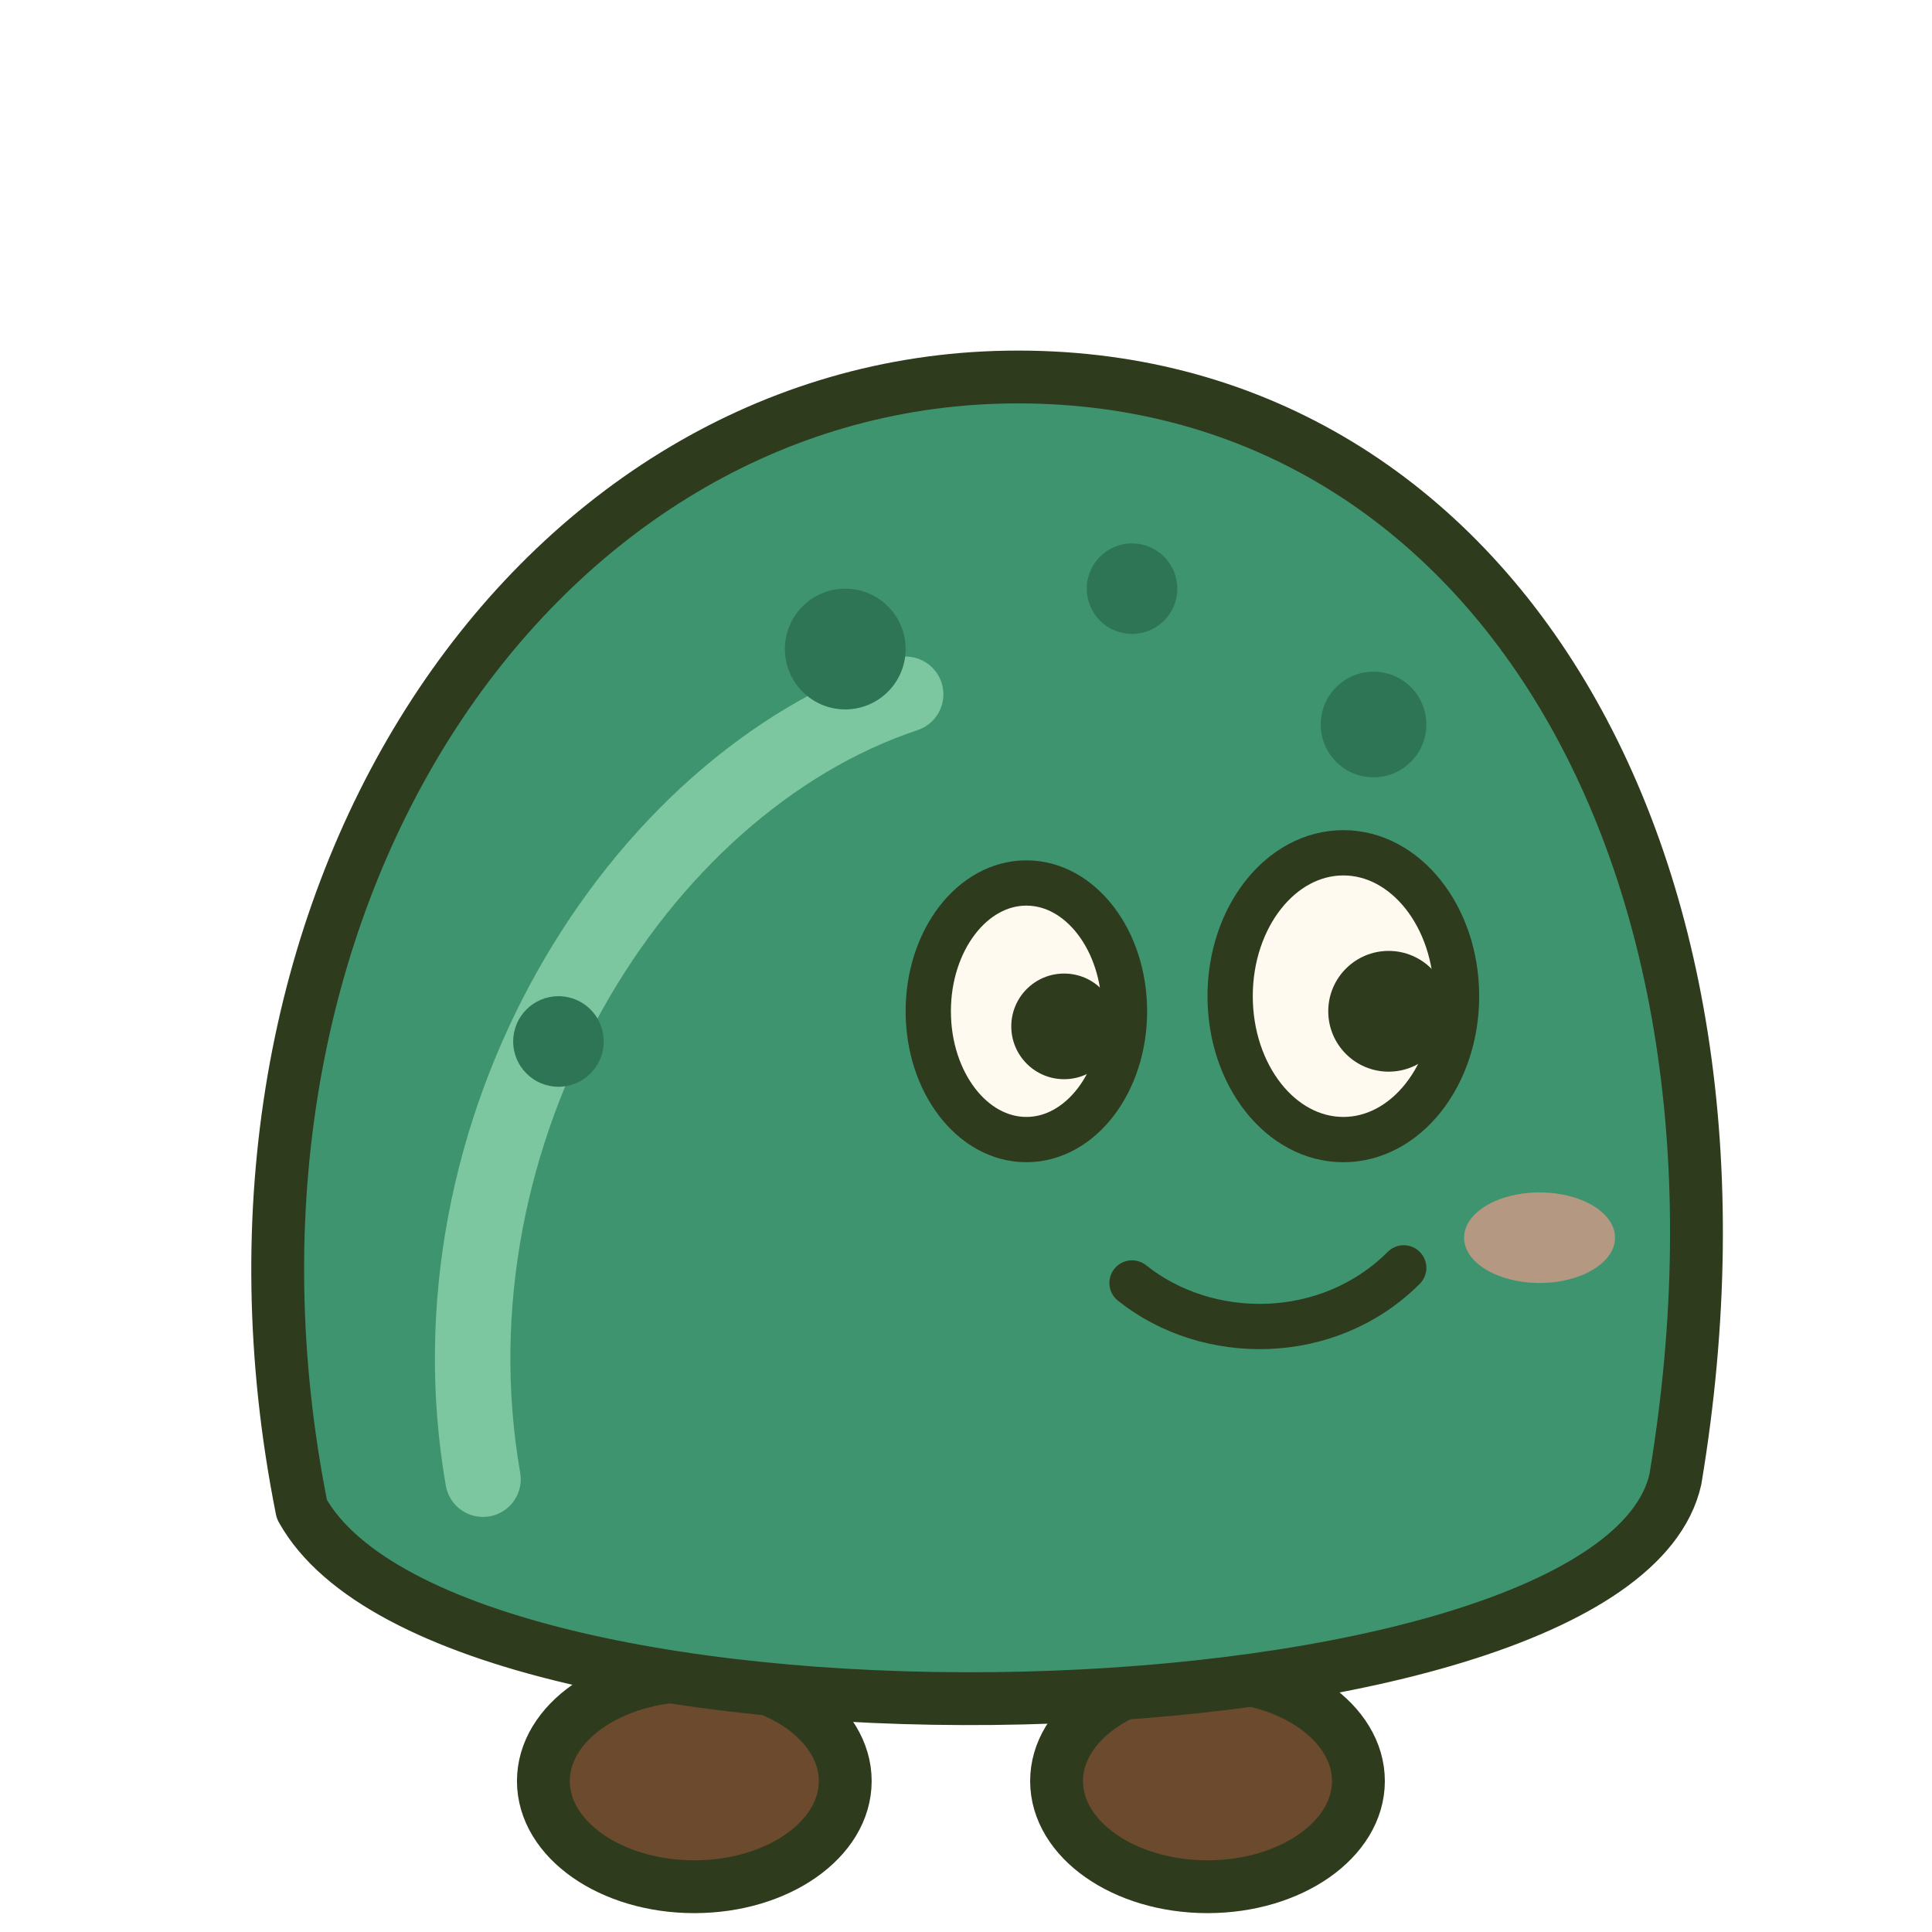
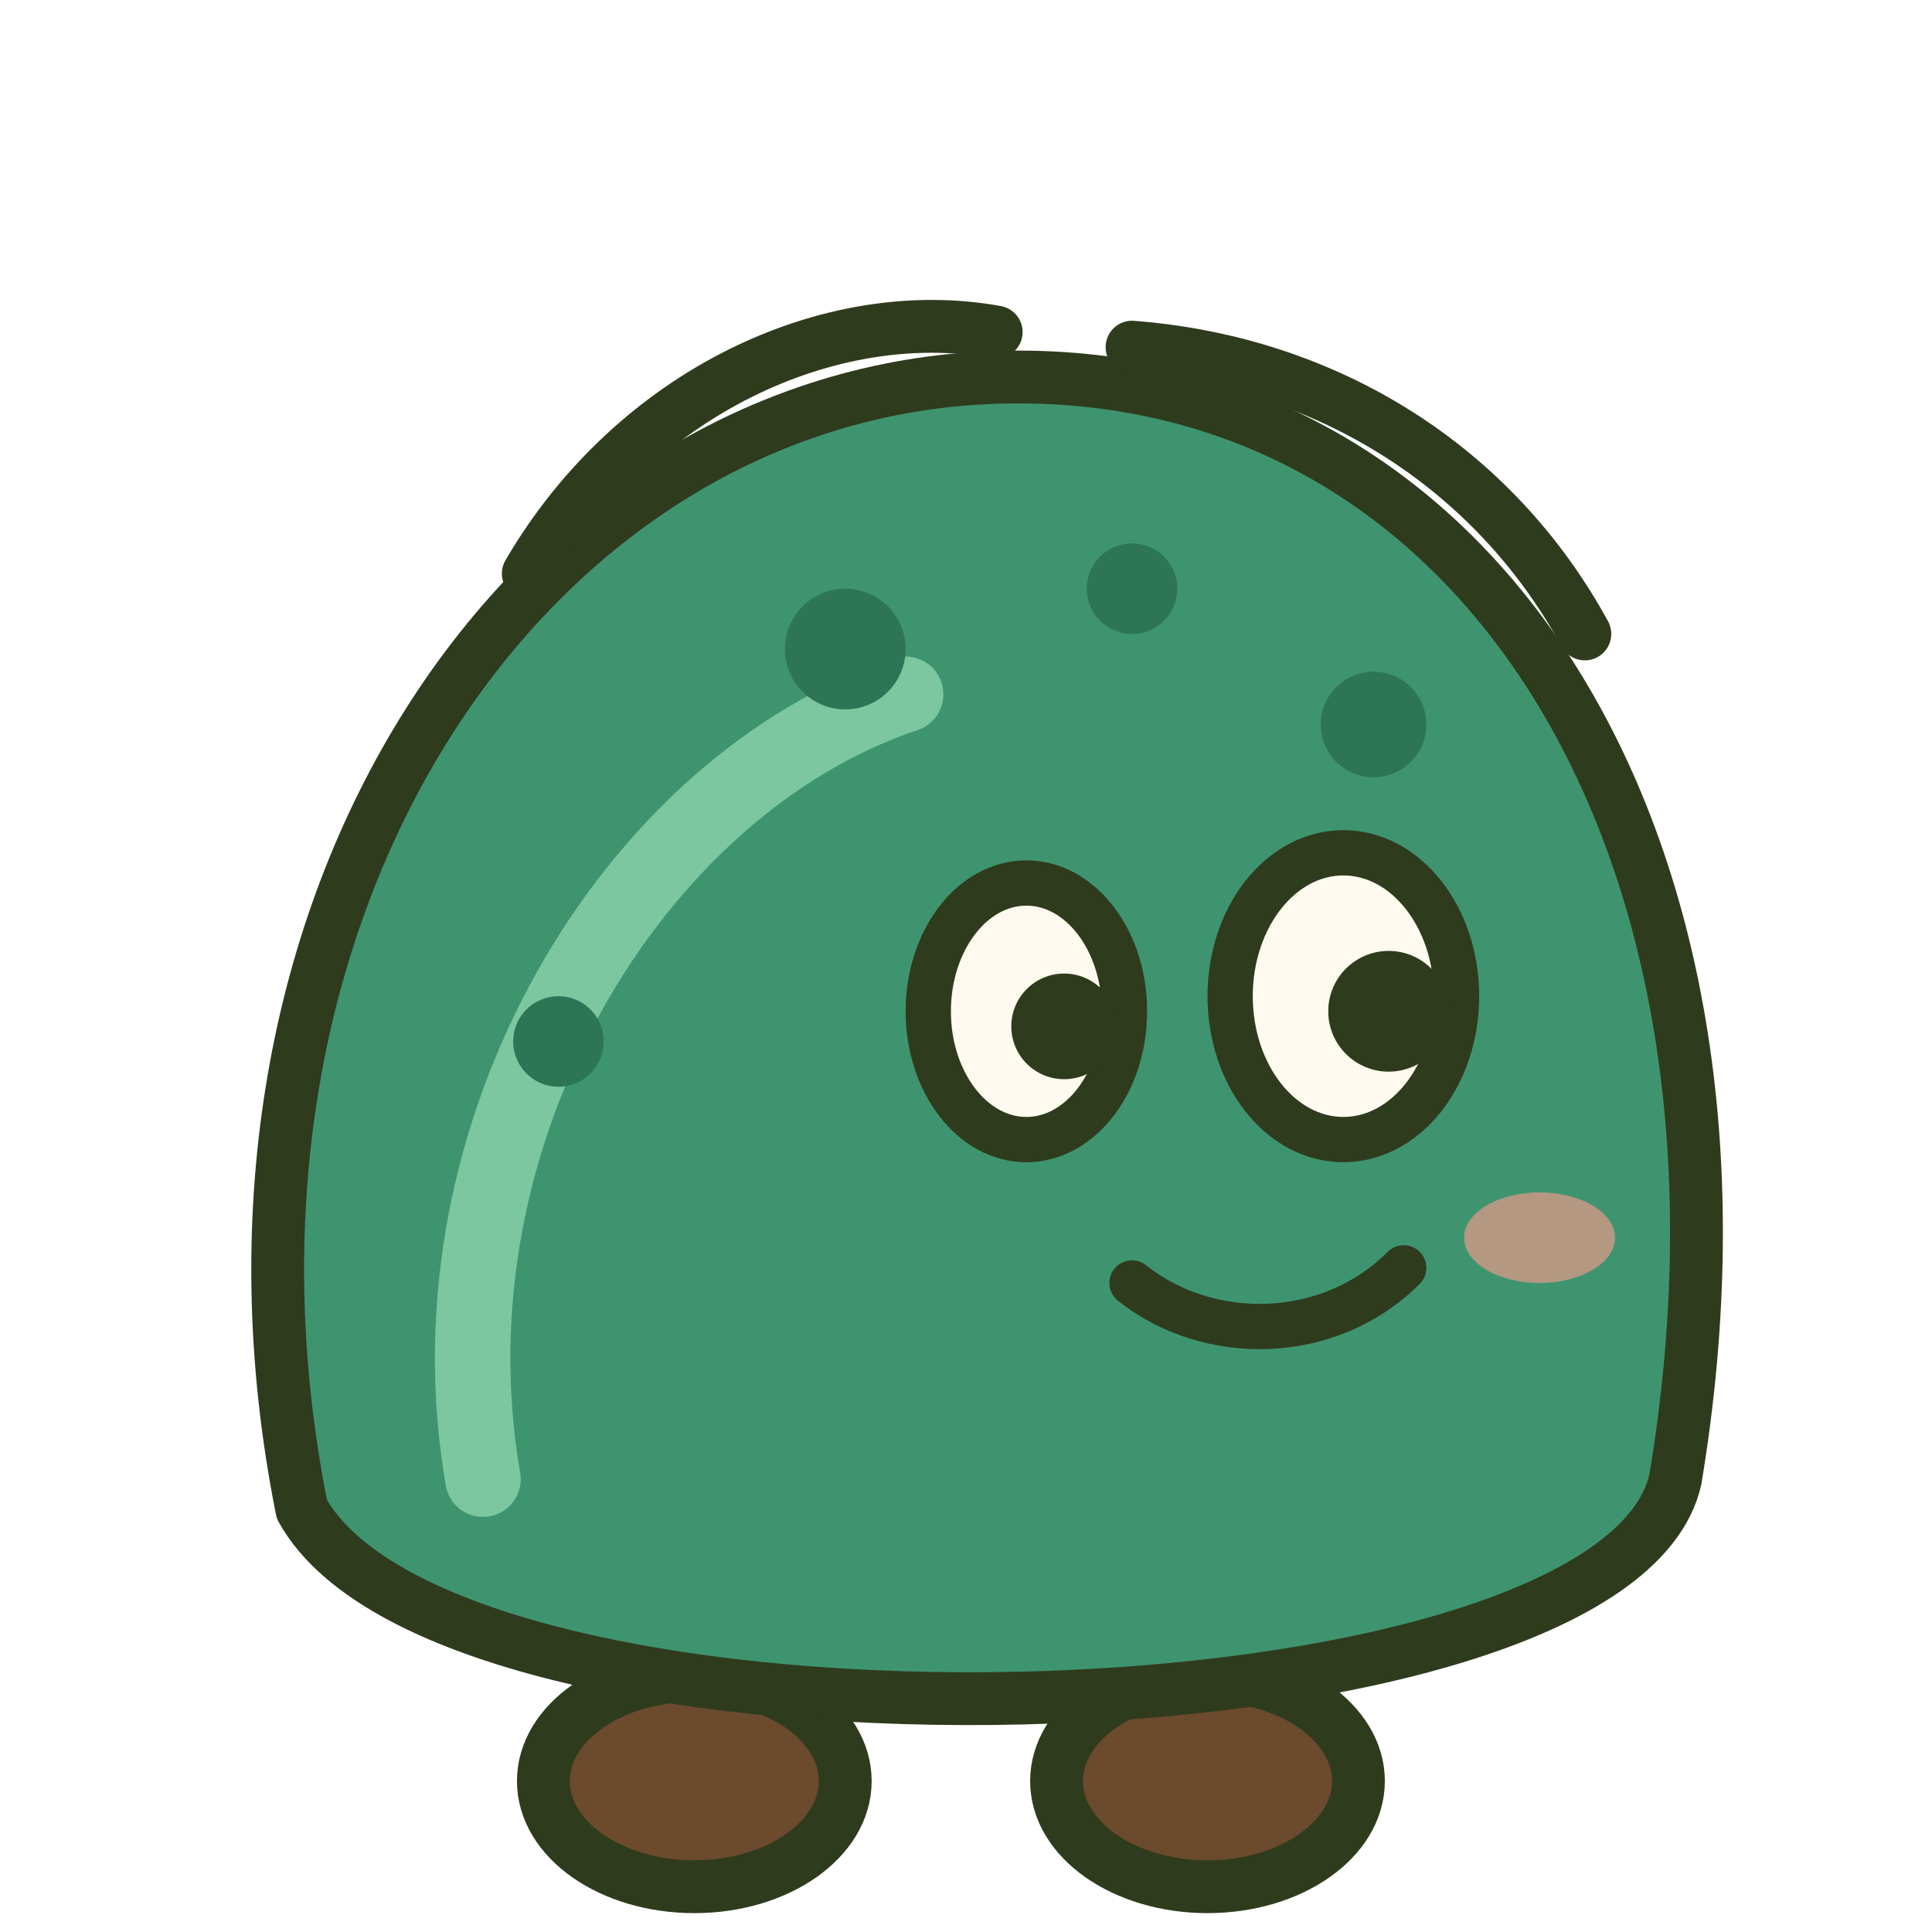
<svg xmlns="http://www.w3.org/2000/svg" viewBox="0 0 256 256" width="256" height="256">
  <g stroke="#2f3b1d" stroke-width="7" stroke-linejoin="round" stroke-linecap="round">
    <ellipse cx="92" cy="236" rx="20" ry="14" fill="#6b4a2e" />
    <ellipse cx="160" cy="236" rx="20" ry="14" fill="#6b4a2e" />
    <path d="M40 200 C 24 120, 70 52, 132 50 C 196 48, 236 112, 222 196 C 214 232, 60 236, 40 200 Z" fill="#3f9470" />
+     <path d="M70 76 C 84 52, 110 40, 132 44 M150 46 C 176 48, 198 62, 210 84" fill="none" />
  </g>
  <path d="M64 196 C 56 150, 84 104, 120 92" fill="none" stroke="#7cc7a0" stroke-width="10" stroke-linecap="round" />
  <g fill="#2e7556">
    <circle cx="112" cy="86" r="8" />
    <circle cx="150" cy="78" r="6" />
    <circle cx="182" cy="96" r="7" />
    <circle cx="74" cy="138" r="6" />
  </g>
  <g>
    <ellipse cx="178" cy="132" rx="15" ry="19" fill="#fffaf0" stroke="#2f3b1d" stroke-width="6" />
    <circle cx="184" cy="134" r="8" fill="#2f3b1d" />
    <ellipse cx="136" cy="134" rx="13" ry="17" fill="#fffaf0" stroke="#2f3b1d" stroke-width="6" />
    <circle cx="141" cy="136" r="7" fill="#2f3b1d" />
    <path d="M150 170 C 160 178, 176 178, 186 168" fill="none" stroke="#2f3b1d" stroke-width="6" stroke-linecap="round" />
    <ellipse cx="204" cy="164" rx="10" ry="6" fill="#e59a8a" opacity="0.7" />
  </g>
</svg>
